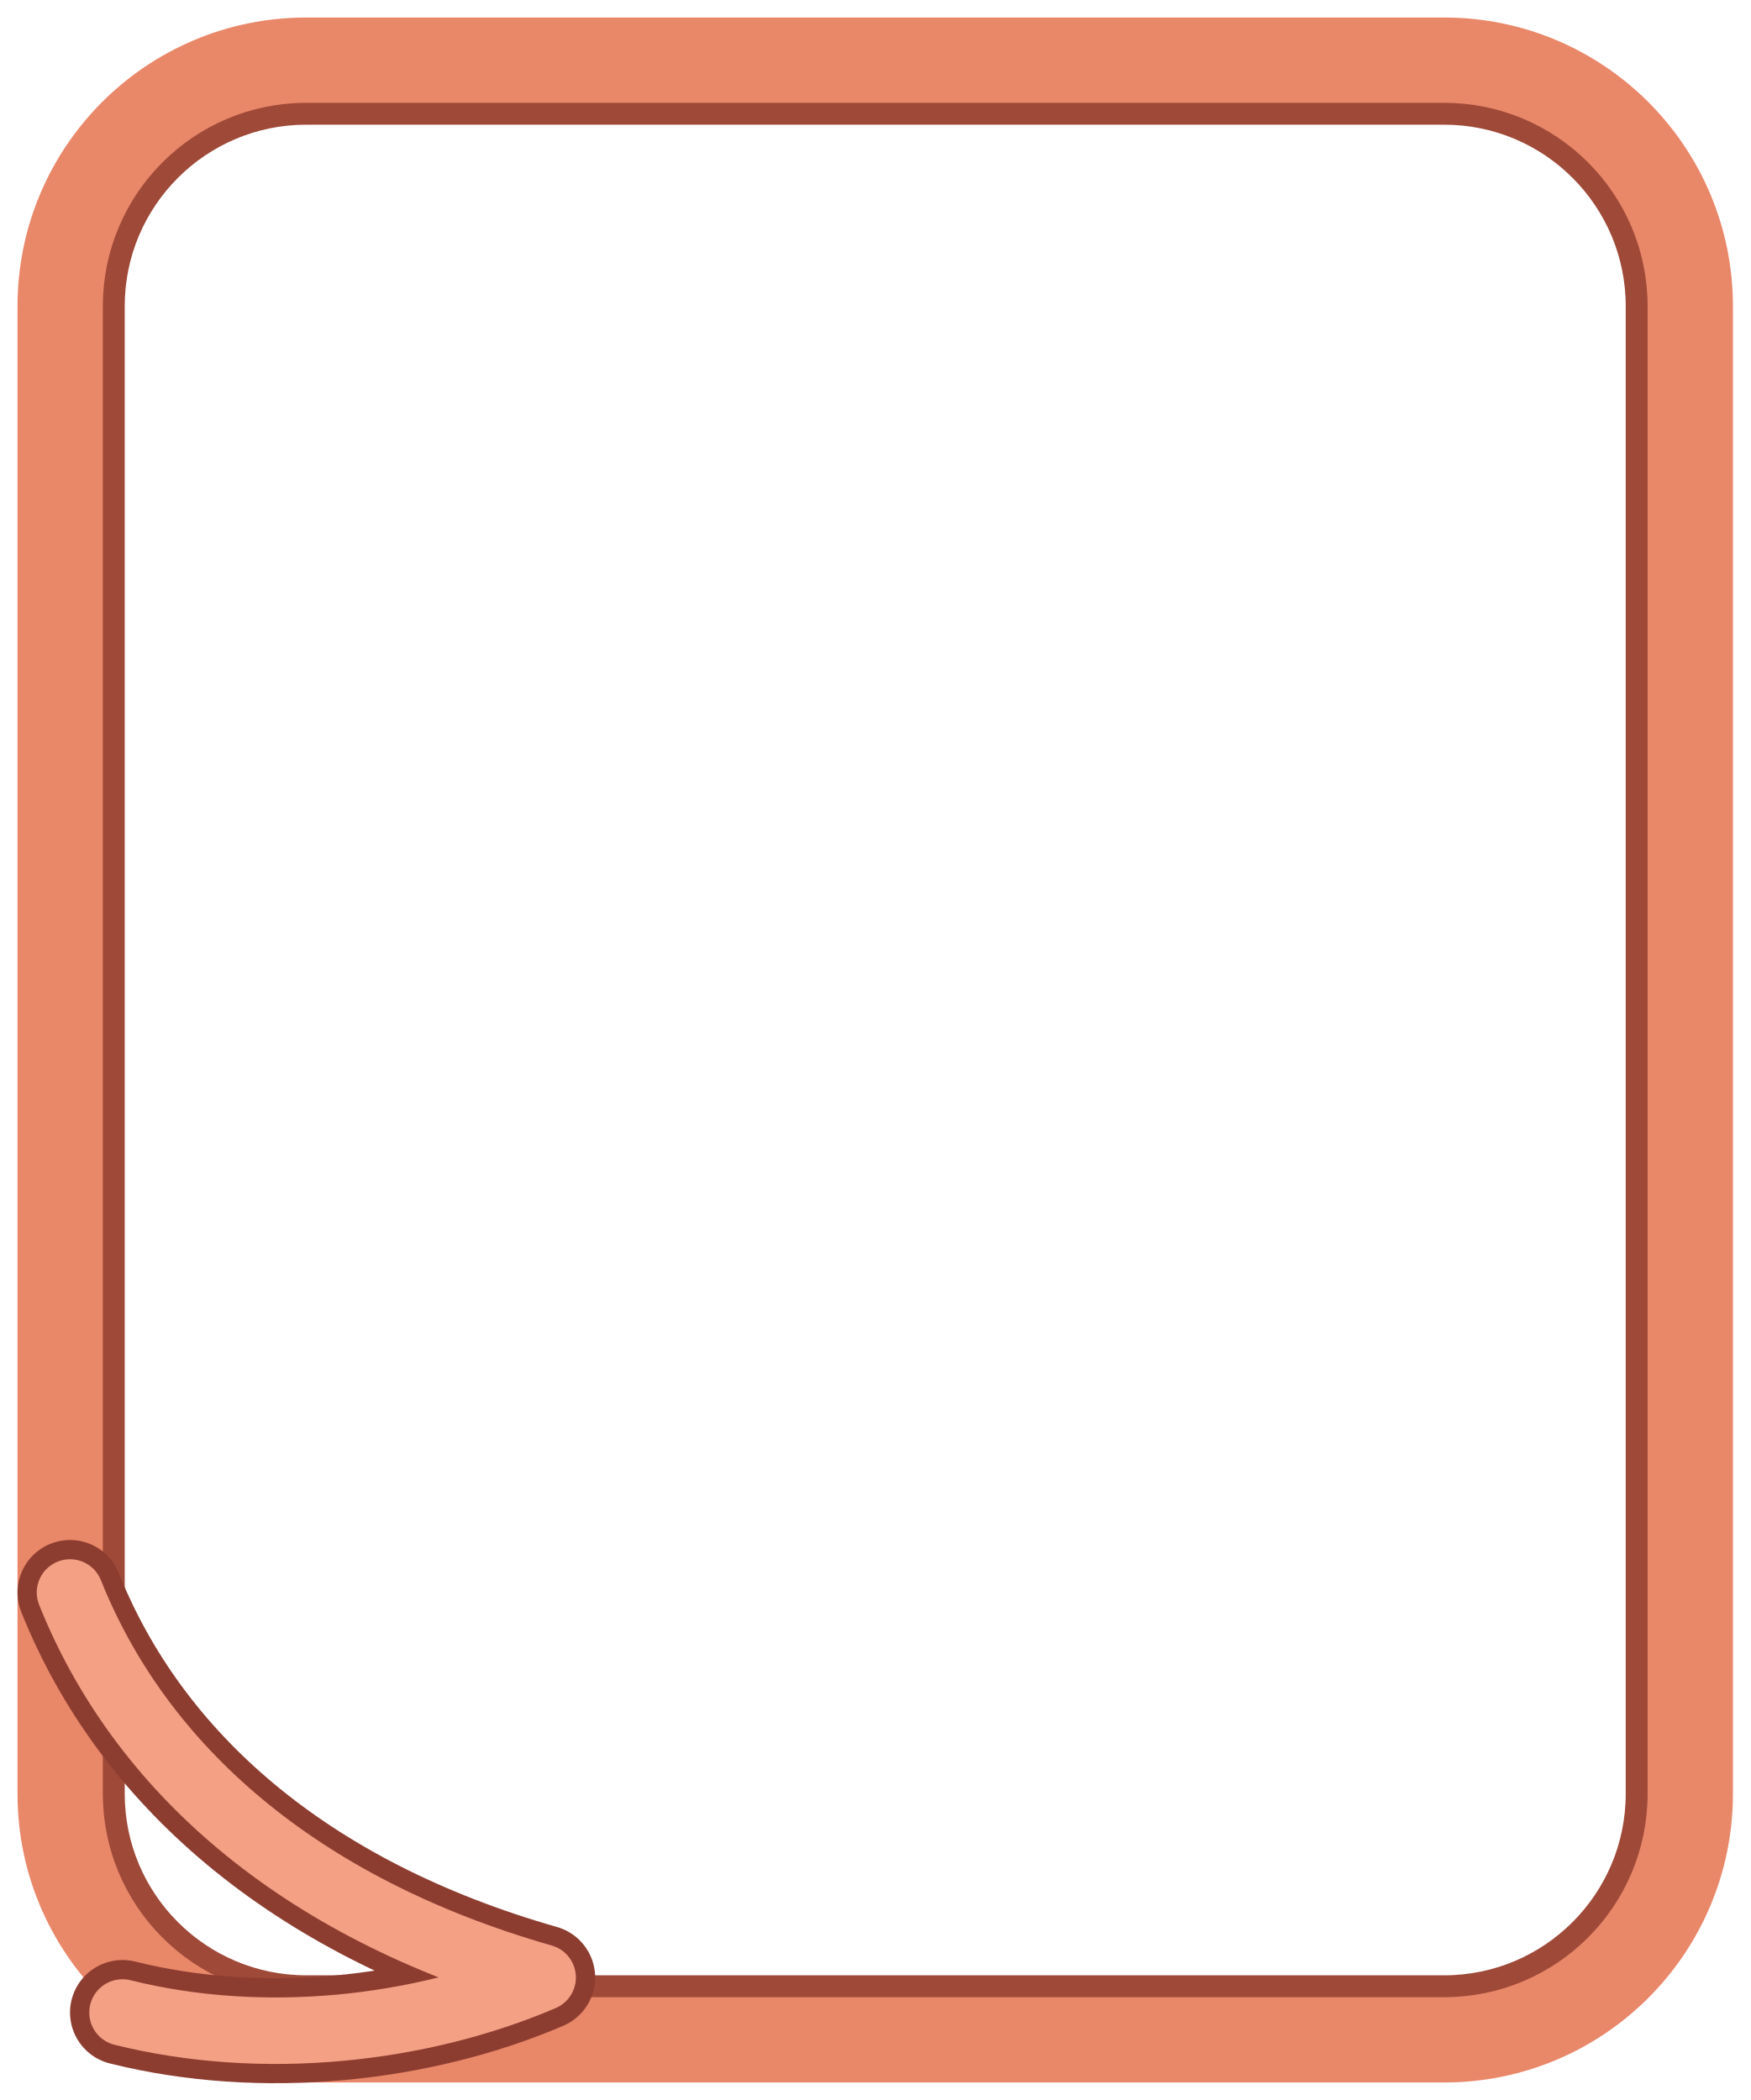
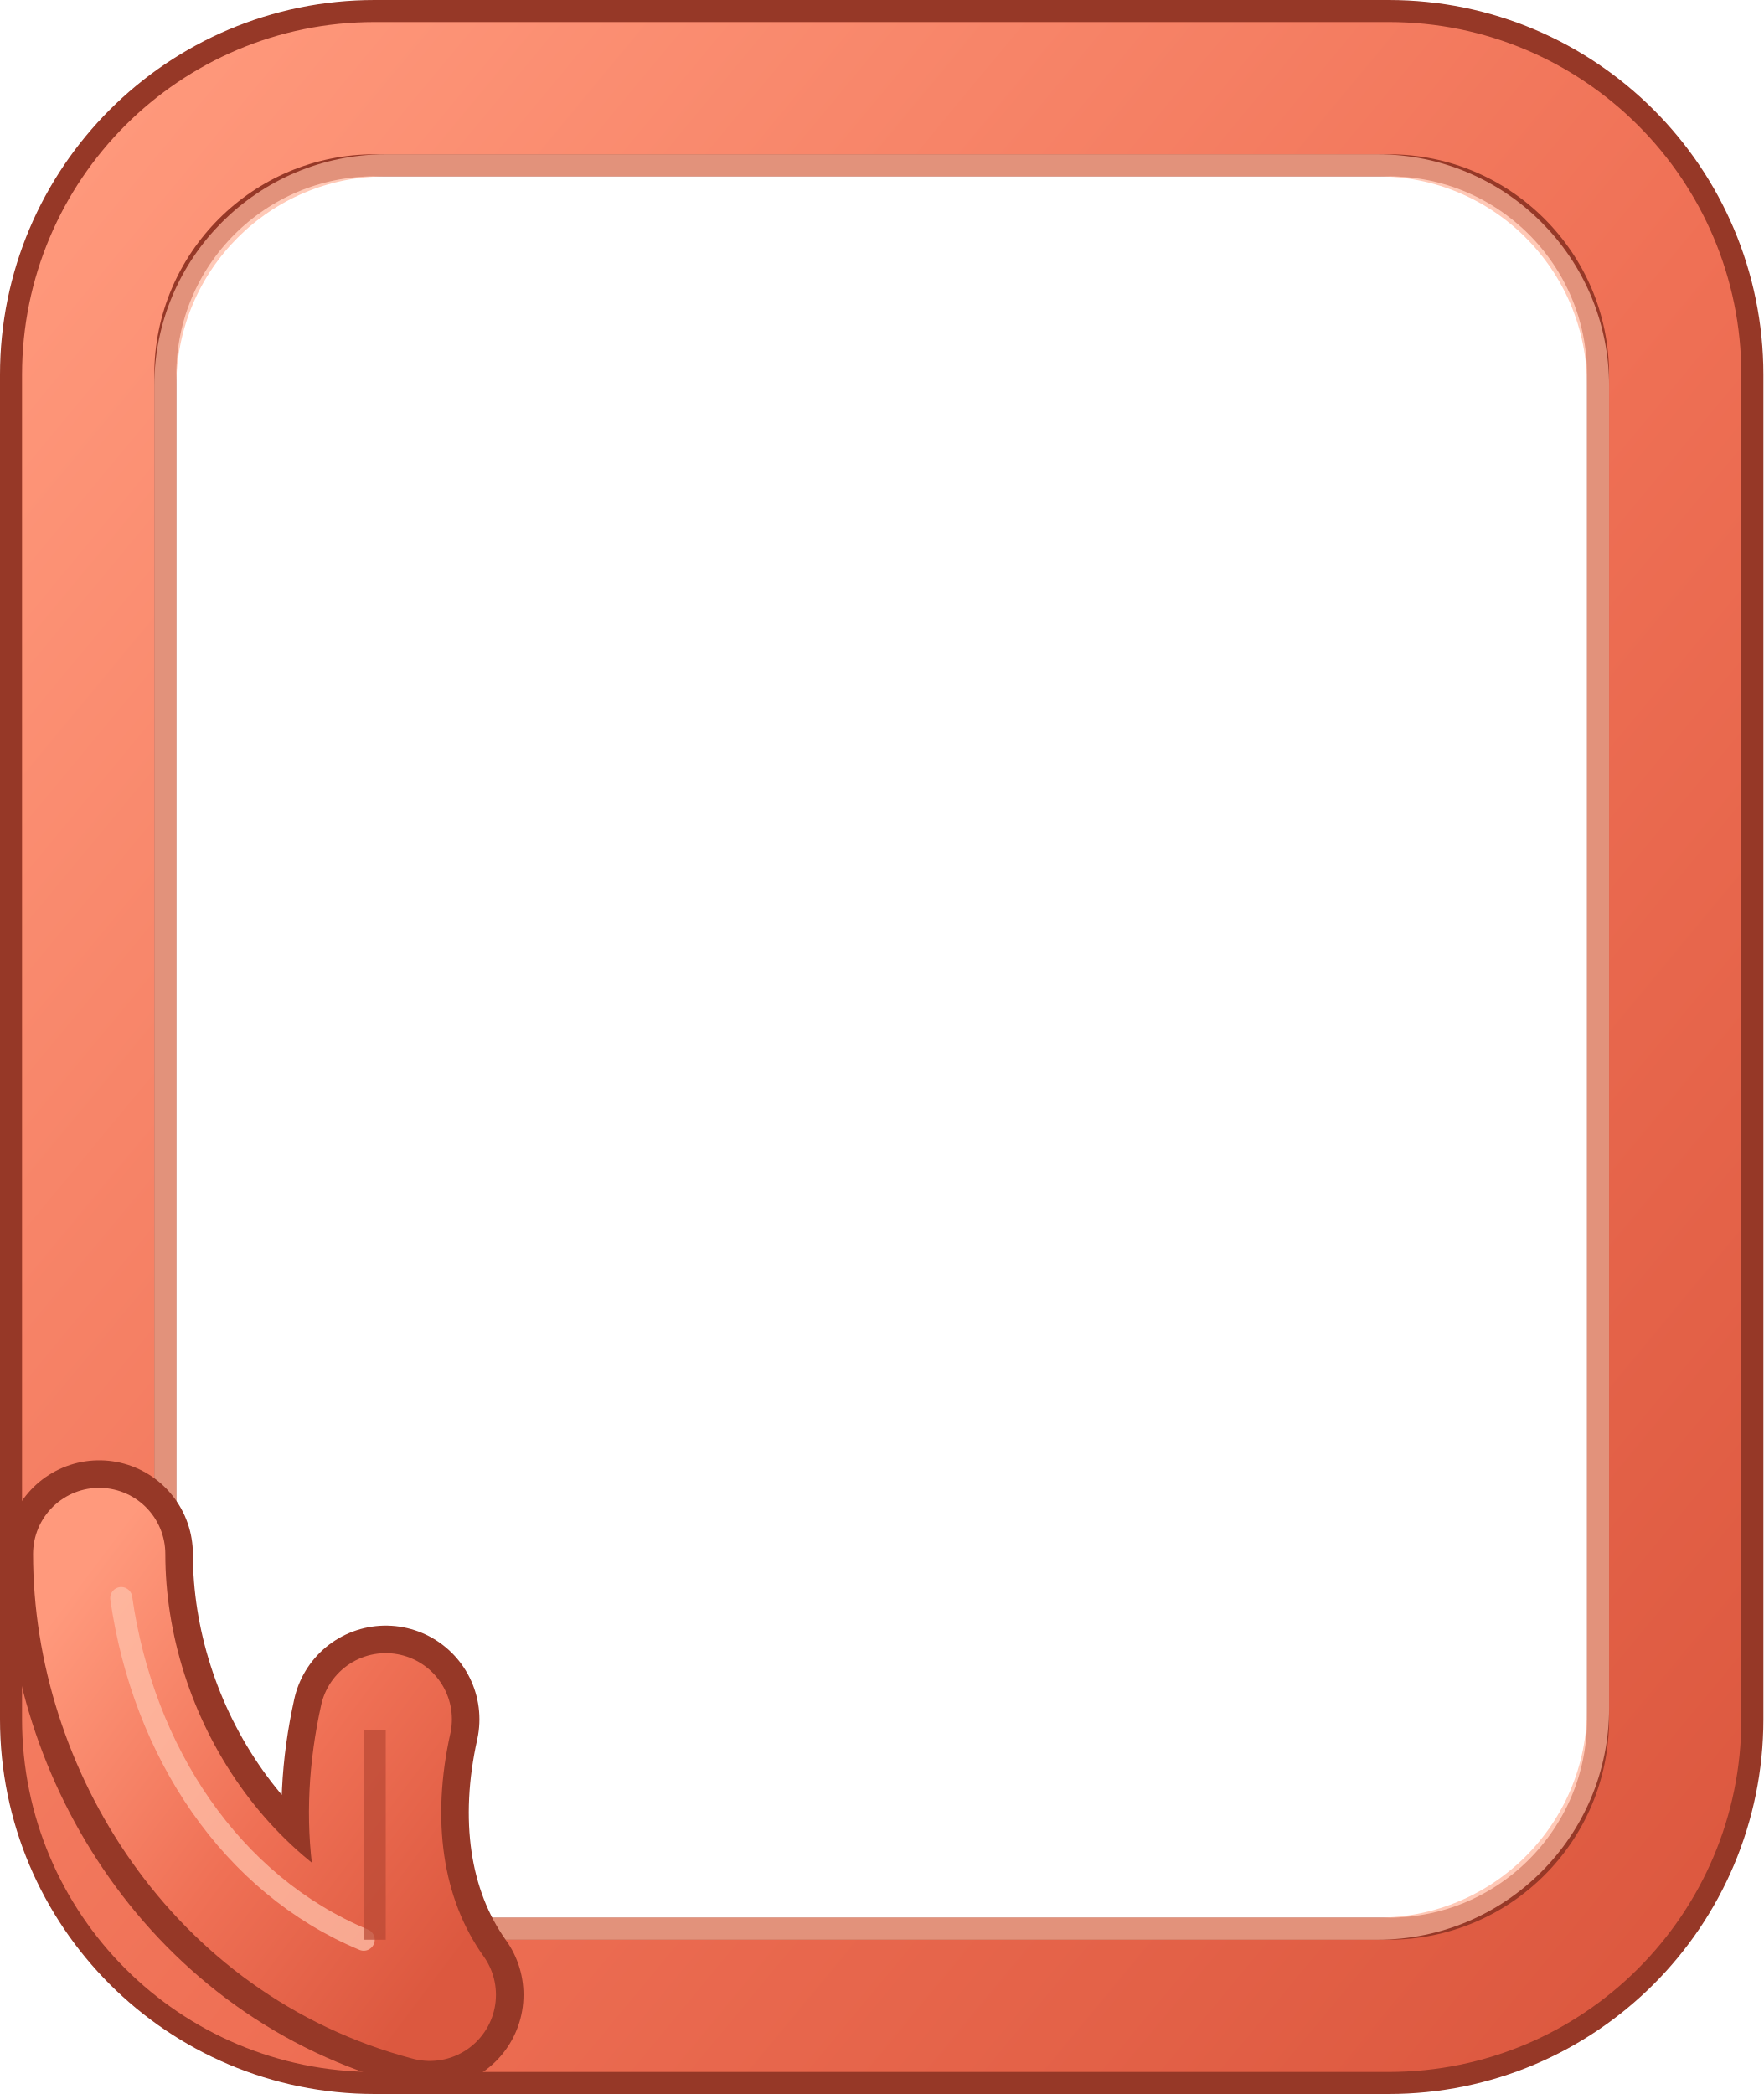
- <svg xmlns="http://www.w3.org/2000/svg" viewBox="0 0 100 120" preserveAspectRatio="none">
-   <rect x="3.5" y="3.5" width="93" height="113" rx="14" fill="none" stroke="#e98769" stroke-width="5" />
-   <rect x="6.5" y="6.5" width="87" height="107" rx="11" fill="none" stroke="#9f4938" stroke-width="1.25" />
-   <path d="M4 91C8 101 17 109 31 113C24 116 15 117 7 115" fill="none" stroke="#8d3d30" stroke-width="6" stroke-linecap="round" stroke-linejoin="round" />
-   <path d="M4 91C8 101 17 109 31 113C24 116 15 117 7 115" fill="none" stroke="#f3a084" stroke-width="3.8" stroke-linecap="round" stroke-linejoin="round" />
+ <svg xmlns="http://www.w3.org/2000/svg" viewBox="0 0 160 190" preserveAspectRatio="none">
+   <defs>
+     <linearGradient id="band" x1="0" y1="0" x2="1" y2="1">
+       <stop stop-color="#ff997c" />
+       <stop offset=".55" stop-color="#ef7055" />
+       <stop offset="1" stop-color="#dc583f" />
+     </linearGradient>
+   </defs>
+   <rect x="8" y="8" width="144" height="174" rx="26" fill="none" stroke="#963827" stroke-width="16" />
+   <rect x="8" y="8" width="144" height="174" rx="26" fill="none" stroke="url(#band)" stroke-width="12" />
+   <rect x="15" y="15" width="130" height="160" rx="20" fill="none" stroke="#ffb49b" stroke-width="2" opacity=".72" />
+   <path d="M9 141C9 158 20 176 39 181C34 174 33 165 35 156" fill="none" stroke="#963827" stroke-width="17" stroke-linecap="round" stroke-linejoin="round" />
+   <path d="M9 141C9 158 20 176 39 181C34 174 33 165 35 156" fill="none" stroke="url(#band)" stroke-width="12" stroke-linecap="round" stroke-linejoin="round" />
+   <path d="M11 145C13 159 21 171 33 176" fill="none" stroke="#ffc0aa" stroke-width="2" stroke-linecap="round" opacity=".75" />
+   <path d="M34 157V176" fill="none" stroke="#b84733" stroke-width="2" opacity=".7" />
</svg>
